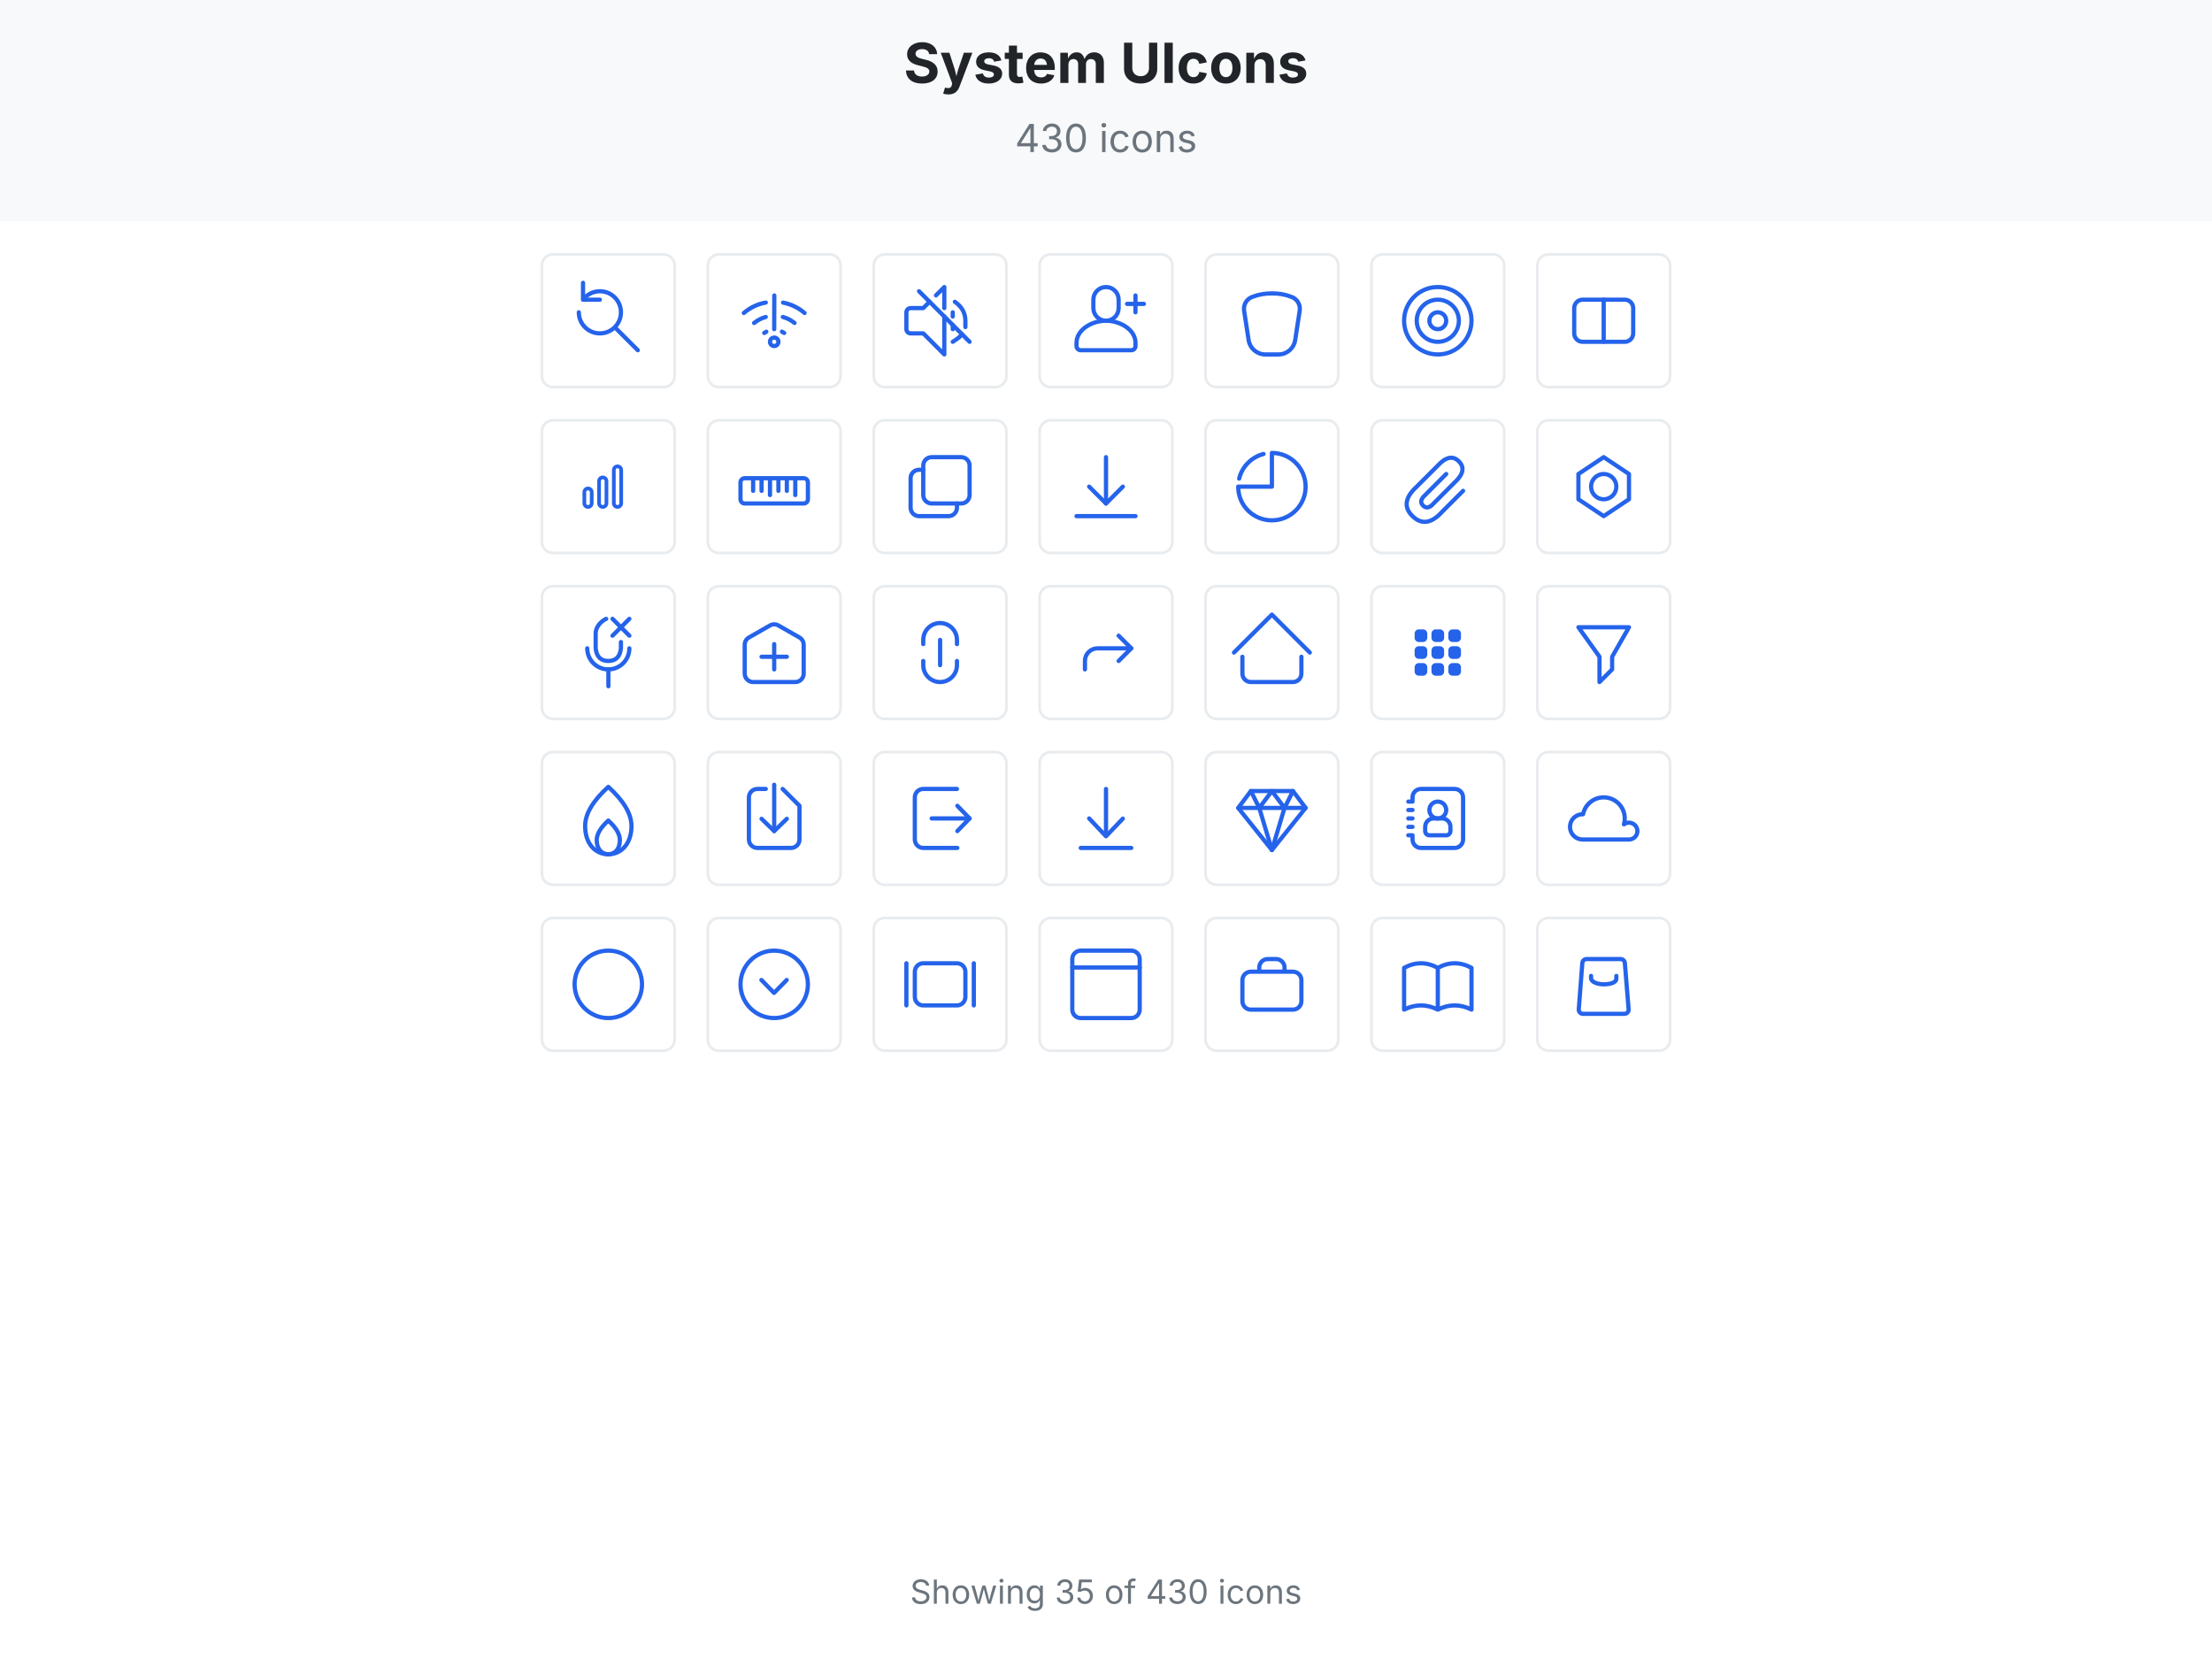
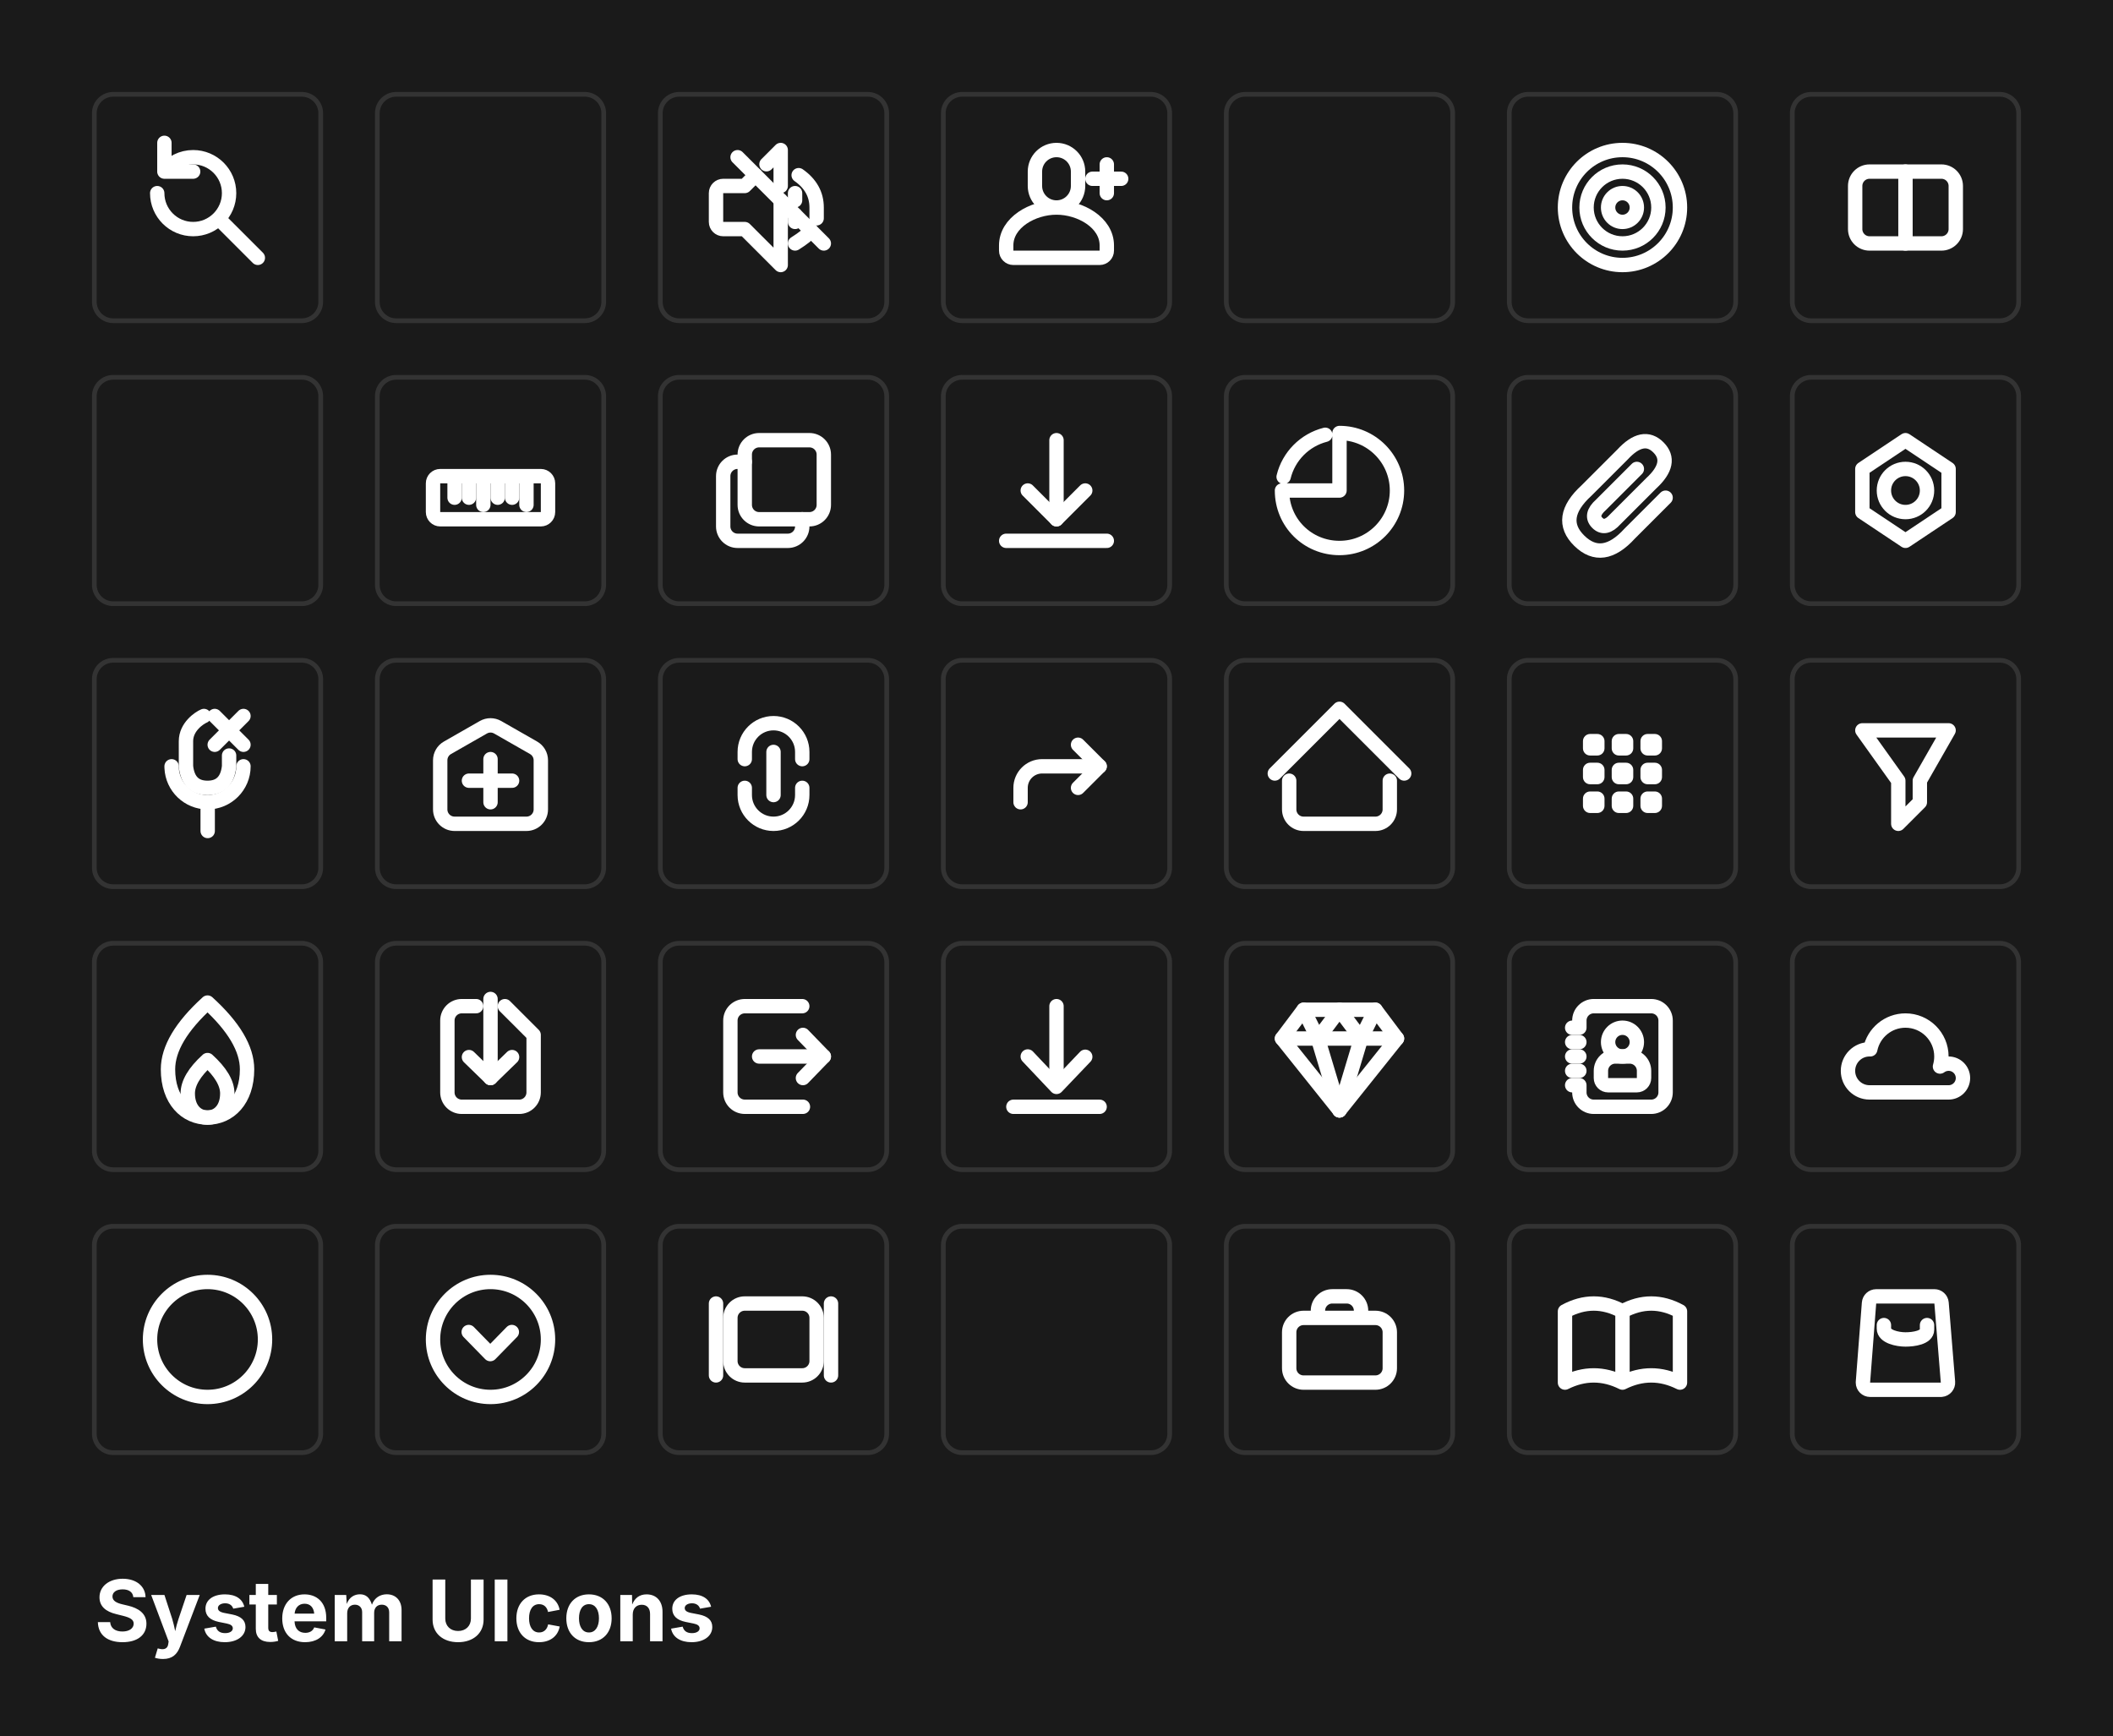
- <svg xmlns="http://www.w3.org/2000/svg" width="800" height="600">
-   <rect width="800" height="600" fill="#ffffff" />
-   <rect width="800" height="80" fill="#f8f9fa" />
-   <text x="400" y="30" text-anchor="middle" font-family="system-ui, -apple-system, sans-serif" font-size="20" font-weight="bold" fill="#212529">System UIcons</text>
-   <text x="400" y="55" text-anchor="middle" font-family="system-ui, -apple-system, sans-serif" font-size="14" fill="#6c757d">430 icons</text>
-   <g transform="translate(196, 92)">
-     <rect width="48" height="48" fill="#ffffff" stroke="#e9ecef" stroke-width="1" rx="4" />
-     <svg x="8" y="8" width="32" height="32" viewBox="0 0 21 21">
-       <g fill="none" fill-rule="evenodd" stroke="#2563eb" stroke-linecap="round" stroke-linejoin="round" transform="translate(3 1)">
+ <svg xmlns="http://www.w3.org/2000/svg" width="448" height="368">
+   <rect width="448" height="368" fill="#1a1a1a" />
+   <g transform="translate(20, 20)">
+     <rect width="48" height="48" fill="#1a1a1a" stroke="#333333" stroke-width="1" rx="4" />
+     <svg x="8" y="8" width="32" height="32" viewBox="0 0 21 21" style="stroke: #ffffff; fill: none; stroke-width: 2; stroke-linecap: round; stroke-linejoin: round;">
+       <g fill="none" fill-rule="evenodd" stroke-linecap="round" stroke-linejoin="round" transform="translate(3 1)">
        <path d="m.5 7.5c0 2.761 2.239 5 5 5 2.761 0 5-2.239 5-5 0-2.761-2.239-5-5-5-1.602 0-3.028.754-3.943 1.926" />
        <path d="m1.5.5v4h4" />
        <path d="m14.5 16.5-5.379-5.379" />
      </g>
    </svg>
  </g>
-   <g transform="translate(256, 92)">
-     <rect width="48" height="48" fill="#ffffff" stroke="#e9ecef" stroke-width="1" rx="4" />
-     <svg x="8" y="8" width="32" height="32" viewBox="0 0 21 21">
-       <g fill="none" fill-rule="evenodd" stroke="#2563eb" stroke-linecap="round" stroke-linejoin="round" transform="translate(3 4)">
+   <g transform="translate(80, 20)">
+     <rect width="48" height="48" fill="#1a1a1a" stroke="#333333" stroke-width="1" rx="4" />
+     <svg x="8" y="8" width="32" height="32" viewBox="0 0 21 21" style="color: #ffffff; fill: #ffffff;">
+       <g fill="none" fill-rule="evenodd" stroke-linecap="round" stroke-linejoin="round" transform="translate(3 4)">
        <path d="m2.727 7.033c.832-.677 1.775-1.152 2.765-1.424m4.05-.006c.997.271 1.948.748 2.785 1.43" />
        <path d="m7.5 8.5.027-8" />
        <path d="m.286 4.667c1.529-1.317 3.34-2.146 5.225-2.487m4.087.02c1.845.352 3.616 1.175 5.115 2.466m-9.58 4.74c.161-.112.328-.211.5-.297m3.705-.016c.184.09.362.195.533.314" />
-         <circle cx="7.5" cy="11.5" fill="none" r="1" />
-       </g>
-     </svg>
-   </g>
-   <g transform="translate(316, 92)">
-     <rect width="48" height="48" fill="#ffffff" stroke="#e9ecef" stroke-width="1" rx="4" />
-     <svg x="8" y="8" width="32" height="32" viewBox="0 0 21 21">
-       <g fill="none" fill-rule="evenodd" stroke="#2563eb" stroke-linecap="round" stroke-linejoin="round" transform="translate(2 2)">
+         <circle cx="7.5" cy="11.5" r="1" />
+       </g>
+     </svg>
+   </g>
+   <g transform="translate(140, 20)">
+     <rect width="48" height="48" fill="#1a1a1a" stroke="#333333" stroke-width="1" rx="4" />
+     <svg x="8" y="8" width="32" height="32" viewBox="0 0 21 21" style="stroke: #ffffff; fill: none; stroke-width: 2; stroke-linecap: round; stroke-linejoin: round;">
+       <g fill="none" fill-rule="evenodd" stroke-linecap="round" stroke-linejoin="round" transform="translate(2 2)">
        <path d="m9.5 7.5v9l-5-5h-3c-.552 0-1-.448-1-1v-4c0-.552.448-1 1-1h3l1.5-1.5" />
        <path d="m7.521 2.479 1.979-1.979v5" />
        <path d="m3.5 1.5 12 12" />
        <path d="m11.5 6.5v1" />
        <path d="m13.72 11.708c-.337.476-1.077 1.073-2.22 1.792" />
        <path d="m11.5 9.5v1" />
        <path d="m14.5 10c0-.697 0-1.197 0-1.5 0-1.828-.833-3.328-2.5-4.5" />
      </g>
    </svg>
  </g>
-   <g transform="translate(376, 92)">
-     <rect width="48" height="48" fill="#ffffff" stroke="#e9ecef" stroke-width="1" rx="4" />
-     <svg x="8" y="8" width="32" height="32" viewBox="0 0 21 21">
-       <g fill="none" fill-rule="evenodd" stroke="#2563eb" stroke-linecap="round" stroke-linejoin="round" transform="translate(3 2)">
+   <g transform="translate(200, 20)">
+     <rect width="48" height="48" fill="#1a1a1a" stroke="#333333" stroke-width="1" rx="4" />
+     <svg x="8" y="8" width="32" height="32" viewBox="0 0 21 21" style="stroke: #ffffff; fill: none; stroke-width: 2; stroke-linecap: round; stroke-linejoin: round;">
+       <g fill="none" fill-rule="evenodd" stroke-linecap="round" stroke-linejoin="round" transform="translate(3 2)">
        <path d="m7.5.5c1.657 0 3 1.343 3 3v2c0 1.657-1.343 3-3 3s-3-1.343-3-3v-2c0-1.657 1.343-3 3-3z" />
        <path d="m14.5 2.5v4" />
        <path d="m16.5 4.5h-4" />
        <path d="m14.5 14.5v-.728c0-3.186-3.686-5.272-7-5.272s-7 2.085-7 5.272v.728c0 .552.448 1 1 1h12c.552 0 1-.448 1-1z" />
      </g>
    </svg>
  </g>
-   <g transform="translate(436, 92)">
-     <rect width="48" height="48" fill="#ffffff" stroke="#e9ecef" stroke-width="1" rx="4" />
-     <svg x="8" y="8" width="32" height="32" viewBox="0 0 21 21">
+   <g transform="translate(260, 20)">
+     <rect width="48" height="48" fill="#1a1a1a" stroke="#333333" stroke-width="1" rx="4" />
+     <svg x="8" y="8" width="32" height="32" viewBox="0 0 21 21" style="color: #ffffff; fill: #ffffff;">
      <g fill="none" fill-rule="evenodd" transform="translate(3 4)">
-         <path d="m3.043.773c1.305-.503 2.79-.757 4.457-.764 1.667-.006 3.152.248 4.457.764 1.453.415 2.371 1.847 2.141 3.341l-1.076 6.994c-.3 1.951-1.979 3.392-3.953 3.392h-3.137c-1.974 0-3.653-1.44-3.953-3.392l-1.076-6.994c-.23-1.494.688-2.926 2.141-3.341z" stroke="#2563eb" stroke-linecap="round" stroke-linejoin="round" />
-         <path d="m7.5 6c3.556 0 5-1.5 5-2.5s-1.444-2.25-5-2.25c-3.556 0-5 1.25-5 2.25s1.444 2.5 5 2.5z" fill="none" />
-       </g>
-     </svg>
-   </g>
-   <g transform="translate(496, 92)">
-     <rect width="48" height="48" fill="#ffffff" stroke="#e9ecef" stroke-width="1" rx="4" />
-     <svg x="8" y="8" width="32" height="32" viewBox="0 0 21 21">
-       <g fill="none" fill-rule="evenodd" stroke="#2563eb" stroke-linecap="round" stroke-linejoin="round">
+         <path d="m3.043.773c1.305-.503 2.79-.757 4.457-.764 1.667-.006 3.152.248 4.457.764 1.453.415 2.371 1.847 2.141 3.341l-1.076 6.994c-.3 1.951-1.979 3.392-3.953 3.392h-3.137c-1.974 0-3.653-1.44-3.953-3.392l-1.076-6.994c-.23-1.494.688-2.926 2.141-3.341z" stroke-linecap="round" stroke-linejoin="round" />
+         <path d="m7.5 6c3.556 0 5-1.5 5-2.5s-1.444-2.25-5-2.25c-3.556 0-5 1.25-5 2.25s1.444 2.5 5 2.5z" />
+       </g>
+     </svg>
+   </g>
+   <g transform="translate(320, 20)">
+     <rect width="48" height="48" fill="#1a1a1a" stroke="#333333" stroke-width="1" rx="4" />
+     <svg x="8" y="8" width="32" height="32" viewBox="0 0 21 21" style="stroke: #ffffff; fill: none; stroke-width: 2; stroke-linecap: round; stroke-linejoin: round;">
+       <g fill="none" fill-rule="evenodd" stroke-linecap="round" stroke-linejoin="round">
        <circle cx="10.5" cy="10.5" r="8" />
        <circle cx="10.5" cy="10.5" r="2" />
        <circle cx="10.5" cy="10.5" r="5" />
      </g>
    </svg>
  </g>
-   <g transform="translate(556, 92)">
-     <rect width="48" height="48" fill="#ffffff" stroke="#e9ecef" stroke-width="1" rx="4" />
-     <svg x="8" y="8" width="32" height="32" viewBox="0 0 21 21">
-       <g fill="none" fill-rule="evenodd" stroke="#2563eb" stroke-linecap="round" stroke-linejoin="round" transform="translate(3 5)">
+   <g transform="translate(380, 20)">
+     <rect width="48" height="48" fill="#1a1a1a" stroke="#333333" stroke-width="1" rx="4" />
+     <svg x="8" y="8" width="32" height="32" viewBox="0 0 21 21" style="stroke: #ffffff; fill: none; stroke-width: 2; stroke-linecap: round; stroke-linejoin: round;">
+       <g fill="none" fill-rule="evenodd" stroke-linecap="round" stroke-linejoin="round" transform="translate(3 5)">
        <path d="m12.5.5h-10c-1.105 0-2 .895-2 2v6c0 1.105.895 2 2 2h10c1.105 0 2-.895 2-2v-6c0-1.105-.895-2-2-2z" />
        <path d="m7.5.5v10" />
      </g>
    </svg>
  </g>
-   <g transform="translate(196, 152)">
-     <rect width="48" height="48" fill="#ffffff" stroke="#e9ecef" stroke-width="1" rx="4" />
-     <svg x="8" y="8" width="32" height="32" viewBox="0 0 24 24">
+   <g transform="translate(20, 80)">
+     <rect width="48" height="48" fill="#1a1a1a" stroke="#333333" stroke-width="1" rx="4" />
+     <svg x="8" y="8" width="32" height="32" viewBox="0 0 24 24" style="color: #ffffff; fill: #ffffff;">
      <g fill="none" fill-rule="evenodd">
-         <g fill="none" stroke="#2563eb" stroke-linecap="round" stroke-linejoin="round">
+         <g stroke-linecap="round" stroke-linejoin="round">
          <path d="M5.5 16.5v-3a1 1 0 112 0v3a1 1 0 01-2 0zM9.5 16.5v-6a1 1 0 112 0v6a1 1 0 01-2 0zM13.5 16.5v-9a1 1 0 112 0v9a1 1 0 01-2 0z" />
        </g>
      </g>
    </svg>
  </g>
-   <g transform="translate(256, 152)">
-     <rect width="48" height="48" fill="#ffffff" stroke="#e9ecef" stroke-width="1" rx="4" />
-     <svg x="8" y="8" width="32" height="32" viewBox="0 0 21 21">
-       <g fill="none" fill-rule="evenodd" stroke="#2563eb" stroke-linecap="round" stroke-linejoin="round" transform="translate(2 8)">
+   <g transform="translate(80, 80)">
+     <rect width="48" height="48" fill="#1a1a1a" stroke="#333333" stroke-width="1" rx="4" />
+     <svg x="8" y="8" width="32" height="32" viewBox="0 0 21 21" style="stroke: #ffffff; fill: none; stroke-width: 2; stroke-linecap: round; stroke-linejoin: round;">
+       <g fill="none" fill-rule="evenodd" stroke-linecap="round" stroke-linejoin="round" transform="translate(2 8)">
        <path d="m1.5.5h14c.552 0 1 .448 1 1v4c0 .552-.448 1-1 1h-14c-.552 0-1-.448-1-1v-4c0-.552.448-1 1-1z" />
        <path d="m3.5 1v2.5" />
        <path d="m5.5 1v2.5" />
        <path d="m7.5 1v3.5" />
        <path d="m9.5 1v2.5" />
        <path d="m11.5 1v2.5" />
        <path d="m13.5 1v3.5" />
      </g>
    </svg>
  </g>
-   <g transform="translate(316, 152)">
-     <rect width="48" height="48" fill="#ffffff" stroke="#e9ecef" stroke-width="1" rx="4" />
-     <svg x="8" y="8" width="32" height="32" viewBox="0 0 21 21">
-       <g fill="none" fill-rule="evenodd" stroke="#2563eb" stroke-linecap="round" stroke-linejoin="round" transform="translate(3 3)">
+   <g transform="translate(140, 80)">
+     <rect width="48" height="48" fill="#1a1a1a" stroke="#333333" stroke-width="1" rx="4" />
+     <svg x="8" y="8" width="32" height="32" viewBox="0 0 21 21" style="stroke: #ffffff; fill: none; stroke-width: 2; stroke-linecap: round; stroke-linejoin: round;">
+       <g fill="none" fill-rule="evenodd" stroke-linecap="round" stroke-linejoin="round" transform="translate(3 3)">
        <path d="m14.5 9.5v-7c0-1.105-.895-2-2-2h-7c-1.105 0-2 .895-2 2v7c0 1.105.895 2 2 2h7c1.105 0 2-.895 2-2z" />
        <path d="m11.5 11.5v1c0 1.105-.895 2-2 2h-7c-1.105 0-2-.895-2-2v-7c0-1.105.895-2 2-2h1" />
      </g>
    </svg>
  </g>
-   <g transform="translate(376, 152)">
-     <rect width="48" height="48" fill="#ffffff" stroke="#e9ecef" stroke-width="1" rx="4" />
-     <svg x="8" y="8" width="32" height="32" viewBox="0 0 21 21">
-       <g fill="none" fill-rule="evenodd" stroke="#2563eb" stroke-linecap="round" stroke-linejoin="round" transform="translate(3 3)">
+   <g transform="translate(200, 80)">
+     <rect width="48" height="48" fill="#1a1a1a" stroke="#333333" stroke-width="1" rx="4" />
+     <svg x="8" y="8" width="32" height="32" viewBox="0 0 21 21" style="stroke: #ffffff; fill: none; stroke-width: 2; stroke-linecap: round; stroke-linejoin: round;">
+       <g fill="none" fill-rule="evenodd" stroke-linecap="round" stroke-linejoin="round" transform="translate(3 3)">
        <path d="m3.5 7.5 4 4 4-4" />
        <path d="m7.5.5v11" />
        <path d="m.5 14.5h14" />
      </g>
    </svg>
  </g>
-   <g transform="translate(436, 152)">
-     <rect width="48" height="48" fill="#ffffff" stroke="#e9ecef" stroke-width="1" rx="4" />
-     <svg x="8" y="8" width="32" height="32" viewBox="0 0 21 21">
-       <path d="m6.519.747c-2.852.727-5.092 2.986-5.791 5.849m7.772-6.096c4.418 0 8 3.582 8 8s-3.582 8-8 8-8-3.5-8-8h8c0-1.778 0-4.444 0-8z" fill="none" stroke="#2563eb" stroke-linecap="round" stroke-linejoin="round" transform="translate(2 2)" />
-     </svg>
-   </g>
-   <g transform="translate(496, 152)">
-     <rect width="48" height="48" fill="#ffffff" stroke="#e9ecef" stroke-width="1" rx="4" />
-     <svg x="8" y="8" width="32" height="32" viewBox="0 0 21 21">
-       <path d="m9.243 5.05v7.071c.172 3.736-1.243 5.622-4.243 5.657-3 .035-4.414-1.851-4.243-5.657v-7.071c-.114-2.828.828-4.243 2.828-4.243s2.943 1.414 2.828 4.243v7.071c.078 1.414-.394 2.121-1.414 2.121s-1.492-.707-1.414-2.121v-7.071" fill="none" stroke="#2563eb" stroke-linecap="round" stroke-linejoin="round" transform="matrix(.7071068 .7071068 -.7071068 .7071068 13.53522 1.393091)" />
-     </svg>
-   </g>
-   <g transform="translate(556, 152)">
-     <rect width="48" height="48" fill="#ffffff" stroke="#e9ecef" stroke-width="1" rx="4" />
-     <svg x="8" y="8" width="32" height="32" viewBox="0 0 21 21">
-       <g fill="none" fill-rule="evenodd" stroke="#2563eb" stroke-linecap="round" stroke-linejoin="round" transform="translate(4 3)">
+   <g transform="translate(260, 80)">
+     <rect width="48" height="48" fill="#1a1a1a" stroke="#333333" stroke-width="1" rx="4" />
+     <svg x="8" y="8" width="32" height="32" viewBox="0 0 21 21" style="stroke: #ffffff; fill: none; stroke-width: 2; stroke-linecap: round; stroke-linejoin: round;">
+       <path d="m6.519.747c-2.852.727-5.092 2.986-5.791 5.849m7.772-6.096c4.418 0 8 3.582 8 8s-3.582 8-8 8-8-3.5-8-8h8c0-1.778 0-4.444 0-8z" fill="none" stroke-linecap="round" stroke-linejoin="round" transform="translate(2 2)" />
+     </svg>
+   </g>
+   <g transform="translate(320, 80)">
+     <rect width="48" height="48" fill="#1a1a1a" stroke="#333333" stroke-width="1" rx="4" />
+     <svg x="8" y="8" width="32" height="32" viewBox="0 0 21 21" style="stroke: #ffffff; fill: none; stroke-width: 2; stroke-linecap: round; stroke-linejoin: round;">
+       <path d="m9.243 5.05v7.071c.172 3.736-1.243 5.622-4.243 5.657-3 .035-4.414-1.851-4.243-5.657v-7.071c-.114-2.828.828-4.243 2.828-4.243s2.943 1.414 2.828 4.243v7.071c.078 1.414-.394 2.121-1.414 2.121s-1.492-.707-1.414-2.121v-7.071" fill="none" stroke-linecap="round" stroke-linejoin="round" transform="matrix(.7071068 .7071068 -.7071068 .7071068 13.53522 1.393091)" />
+     </svg>
+   </g>
+   <g transform="translate(380, 80)">
+     <rect width="48" height="48" fill="#1a1a1a" stroke="#333333" stroke-width="1" rx="4" />
+     <svg x="8" y="8" width="32" height="32" viewBox="0 0 21 21" style="stroke: #ffffff; fill: none; stroke-width: 2; stroke-linecap: round; stroke-linejoin: round;">
+       <g fill="none" fill-rule="evenodd" stroke-linecap="round" stroke-linejoin="round" transform="translate(4 3)">
        <path d="m6.5.5 6 4v6l-6 4-6-4v-6z" />
        <circle cx="6.5" cy="7.5" r="3" />
      </g>
    </svg>
  </g>
-   <g transform="translate(196, 212)">
-     <rect width="48" height="48" fill="#ffffff" stroke="#e9ecef" stroke-width="1" rx="4" />
-     <svg x="8" y="8" width="32" height="32" viewBox="0 0 21 21">
-       <g fill="none" fill-rule="evenodd" stroke="#2563eb" stroke-linecap="round" stroke-linejoin="round" transform="translate(5 2)">
+   <g transform="translate(20, 140)">
+     <rect width="48" height="48" fill="#1a1a1a" stroke="#333333" stroke-width="1" rx="4" />
+     <svg x="8" y="8" width="32" height="32" viewBox="0 0 21 21" style="stroke: #ffffff; fill: none; stroke-width: 2; stroke-linecap: round; stroke-linejoin: round;">
+       <g fill="none" fill-rule="evenodd" stroke-linecap="round" stroke-linejoin="round" transform="translate(5 2)">
        <path d="m8.5 6 .001 1.5c-.214 2-1.215 3-3.001 3s-2.785-1-2.999-3l-.001-3.5c0-2 1.857-3.231 2.5-3.5" />
        <g transform="translate(6)">
          <path d="m.5 4.5 4-4" />
          <path d="m4.5 4.5-4-4z" />
        </g>
        <path d="m10.5 7.5c0 2.761-2.239 5-5 5-2.689 0-4.882-2.122-4.995-4.783l-.005-.217" />
        <path d="m5.522 12.5v4" />
      </g>
    </svg>
  </g>
-   <g transform="translate(256, 212)">
-     <rect width="48" height="48" fill="#ffffff" stroke="#e9ecef" stroke-width="1" rx="4" />
-     <svg x="8" y="8" width="32" height="32" viewBox="0 0 21 21">
-       <g fill="none" fill-rule="evenodd" stroke="#2563eb" stroke-linecap="round" stroke-linejoin="round" transform="translate(3.5 3.5)">
+   <g transform="translate(80, 140)">
+     <rect width="48" height="48" fill="#1a1a1a" stroke="#333333" stroke-width="1" rx="4" />
+     <svg x="8" y="8" width="32" height="32" viewBox="0 0 21 21" style="stroke: #ffffff; fill: none; stroke-width: 2; stroke-linecap: round; stroke-linejoin: round;">
+       <g fill="none" fill-rule="evenodd" stroke-linecap="round" stroke-linejoin="round" transform="translate(3.5 3.5)">
        <path d="m6.008.567-5 2.857c-.623.356-1.008 1.019-1.008 1.736v6.839c0 1.105.895 2 2 2h10c1.105 0 2-.895 2-2v-6.839c0-.718-.385-1.38-1.008-1.736l-5-2.857c-.615-.351-1.37-.351-1.985 0z" />
        <path d="m7 5v6" />
        <path d="m4 8h6" />
      </g>
    </svg>
  </g>
-   <g transform="translate(316, 212)">
-     <rect width="48" height="48" fill="#ffffff" stroke="#e9ecef" stroke-width="1" rx="4" />
-     <svg x="8" y="8" width="32" height="32" viewBox="0 0 21 21">
-       <g fill="none" fill-rule="evenodd" stroke="#2563eb" stroke-linecap="round" stroke-linejoin="round" transform="translate(6 3)">
+   <g transform="translate(140, 140)">
+     <rect width="48" height="48" fill="#1a1a1a" stroke="#333333" stroke-width="1" rx="4" />
+     <svg x="8" y="8" width="32" height="32" viewBox="0 0 21 21" style="stroke: #ffffff; fill: none; stroke-width: 2; stroke-linecap: round; stroke-linejoin: round;">
+       <g fill="none" fill-rule="evenodd" stroke-linecap="round" stroke-linejoin="round" transform="translate(6 3)">
        <path d="m8.5 9.5v1c0 2.209-1.791 4-4 4s-4-1.791-4-4c0-.922 0-.614 0-1m0-4c0-.444 0-.111 0-1 0-2.209 1.791-4 4-4s4 1.791 4 4v1" />
        <path d="m4.5 4.5v6" />
      </g>
    </svg>
  </g>
-   <g transform="translate(376, 212)">
-     <rect width="48" height="48" fill="#ffffff" stroke="#e9ecef" stroke-width="1" rx="4" />
-     <svg x="8" y="8" width="32" height="32" viewBox="0 0 21 21">
-       <g fill="none" fill-rule="evenodd" stroke="#2563eb" stroke-linecap="round" stroke-linejoin="round" transform="translate(5.5 6.5)">
+   <g transform="translate(200, 140)">
+     <rect width="48" height="48" fill="#1a1a1a" stroke="#333333" stroke-width="1" rx="4" />
+     <svg x="8" y="8" width="32" height="32" viewBox="0 0 21 21" style="stroke: #ffffff; fill: none; stroke-width: 2; stroke-linecap: round; stroke-linejoin: round;">
+       <g fill="none" fill-rule="evenodd" stroke-linecap="round" stroke-linejoin="round" transform="translate(5.5 6.5)">
        <path d="m0 8v-2c0-1.657 1.343-3 3-3h8" />
        <path d="m7.999 6 3.001-3-3.001-3" />
      </g>
    </svg>
  </g>
-   <g transform="translate(436, 212)">
-     <rect width="48" height="48" fill="#ffffff" stroke="#e9ecef" stroke-width="1" rx="4" />
-     <svg x="8" y="8" width="32" height="32" viewBox="0 0 21 21">
-       <g fill="none" fill-rule="evenodd" stroke="#2563eb" stroke-linecap="round" stroke-linejoin="round" transform="translate(1 1)">
+   <g transform="translate(260, 140)">
+     <rect width="48" height="48" fill="#1a1a1a" stroke="#333333" stroke-width="1" rx="4" />
+     <svg x="8" y="8" width="32" height="32" viewBox="0 0 21 21" style="stroke: #ffffff; fill: none; stroke-width: 2; stroke-linecap: round; stroke-linejoin: round;">
+       <g fill="none" fill-rule="evenodd" stroke-linecap="round" stroke-linejoin="round" transform="translate(1 1)">
        <path d="m.5 9.5 9-9 9 9" />
        <path d="m2.5 10.5v4c0 1.105.895 2 2 2h10c1.105 0 2-.895 2-2v-4" />
      </g>
    </svg>
  </g>
-   <g transform="translate(496, 212)">
-     <rect width="48" height="48" fill="#ffffff" stroke="#e9ecef" stroke-width="1" rx="4" />
-     <svg x="8" y="8" width="32" height="32" viewBox="0 0 21 21">
-       <path d="m5 4h1c.552 0 1 .448 1 1v1c0 .552-.448 1-1 1h-1c-.552 0-1-.448-1-1v-1c0-.552.448-1 1-1zm0-4h1c.552 0 1 .448 1 1v1c0 .552-.448 1-1 1h-1c-.552 0-1-.448-1-1v-1c0-.552.448-1 1-1zm4 4h1c.552 0 1 .448 1 1v1c0 .552-.448 1-1 1h-1c-.552 0-1-.448-1-1v-1c0-.552.448-1 1-1zm0-4h1c.552 0 1 .448 1 1v1c0 .552-.448 1-1 1h-1c-.552 0-1-.448-1-1v-1c0-.552.448-1 1-1zm0 8h1c.552 0 1 .448 1 1v1c0 .552-.448 1-1 1h-1c-.552 0-1-.448-1-1v-1c0-.552.448-1 1-1zm-4 0h1c.552 0 1 .448 1 1v1c0 .552-.448 1-1 1h-1c-.552 0-1-.448-1-1v-1c0-.552.448-1 1-1zm-4-4h1c.552 0 1 .448 1 1v1c0 .552-.448 1-1 1h-1c-.552 0-1-.448-1-1v-1c0-.552.448-1 1-1zm0-4h1c.552 0 1 .448 1 1v1c0 .552-.448 1-1 1h-1c-.552 0-1-.448-1-1v-1c0-.552.448-1 1-1zm0 8h1c.552 0 1 .448 1 1v1c0 .552-.448 1-1 1h-1c-.552 0-1-.448-1-1v-1c0-.552.448-1 1-1z" fill="#2563eb" fill-rule="evenodd" transform="translate(5 5)" />
-     </svg>
-   </g>
-   <g transform="translate(556, 212)">
-     <rect width="48" height="48" fill="#ffffff" stroke="#e9ecef" stroke-width="1" rx="4" />
-     <svg x="8" y="8" width="32" height="32" viewBox="0 0 21 21">
-       <path d="m.5.5h12l-4 7v3l-3 3v-6z" fill="none" stroke="#2563eb" stroke-linecap="round" stroke-linejoin="round" transform="translate(4 4)" />
-     </svg>
-   </g>
-   <g transform="translate(196, 272)">
-     <rect width="48" height="48" fill="#ffffff" stroke="#e9ecef" stroke-width="1" rx="4" />
-     <svg x="8" y="8" width="32" height="32" viewBox="0 0 21 21">
-       <g fill="none" fill-rule="evenodd" stroke="#2563eb" stroke-linecap="round" stroke-linejoin="round" transform="translate(5 3)">
+   <g transform="translate(320, 140)">
+     <rect width="48" height="48" fill="#1a1a1a" stroke="#333333" stroke-width="1" rx="4" />
+     <svg x="8" y="8" width="32" height="32" viewBox="0 0 21 21" style="color: #ffffff; fill: #ffffff;">
+       <path d="m5 4h1c.552 0 1 .448 1 1v1c0 .552-.448 1-1 1h-1c-.552 0-1-.448-1-1v-1c0-.552.448-1 1-1zm0-4h1c.552 0 1 .448 1 1v1c0 .552-.448 1-1 1h-1c-.552 0-1-.448-1-1v-1c0-.552.448-1 1-1zm4 4h1c.552 0 1 .448 1 1v1c0 .552-.448 1-1 1h-1c-.552 0-1-.448-1-1v-1c0-.552.448-1 1-1zm0-4h1c.552 0 1 .448 1 1v1c0 .552-.448 1-1 1h-1c-.552 0-1-.448-1-1v-1c0-.552.448-1 1-1zm0 8h1c.552 0 1 .448 1 1v1c0 .552-.448 1-1 1h-1c-.552 0-1-.448-1-1v-1c0-.552.448-1 1-1zm-4 0h1c.552 0 1 .448 1 1v1c0 .552-.448 1-1 1h-1c-.552 0-1-.448-1-1v-1c0-.552.448-1 1-1zm-4-4h1c.552 0 1 .448 1 1v1c0 .552-.448 1-1 1h-1c-.552 0-1-.448-1-1v-1c0-.552.448-1 1-1zm0-4h1c.552 0 1 .448 1 1v1c0 .552-.448 1-1 1h-1c-.552 0-1-.448-1-1v-1c0-.552.448-1 1-1zm0 8h1c.552 0 1 .448 1 1v1c0 .552-.448 1-1 1h-1c-.552 0-1-.448-1-1v-1c0-.552.448-1 1-1z" fill-rule="evenodd" transform="translate(5 5)" />
+     </svg>
+   </g>
+   <g transform="translate(380, 140)">
+     <rect width="48" height="48" fill="#1a1a1a" stroke="#333333" stroke-width="1" rx="4" />
+     <svg x="8" y="8" width="32" height="32" viewBox="0 0 21 21" style="stroke: #ffffff; fill: none; stroke-width: 2; stroke-linecap: round; stroke-linejoin: round;">
+       <path d="m.5.5h12l-4 7v3l-3 3v-6z" fill="none" stroke-linecap="round" stroke-linejoin="round" transform="translate(4 4)" />
+     </svg>
+   </g>
+   <g transform="translate(20, 200)">
+     <rect width="48" height="48" fill="#1a1a1a" stroke="#333333" stroke-width="1" rx="4" />
+     <svg x="8" y="8" width="32" height="32" viewBox="0 0 21 21" style="stroke: #ffffff; fill: none; stroke-width: 2; stroke-linecap: round; stroke-linejoin: round;">
+       <g fill="none" fill-rule="evenodd" stroke-linecap="round" stroke-linejoin="round" transform="translate(5 3)">
        <path d="M5.5,16 C8.538,16 11,13.571 11,9.286 C11,6.429 9.167,3.333 5.5,0 C1.833,3.333 0,6.429 0,9.286 C0,13.571 2.462,16 5.5,16 Z" />
        <path d="M5.5,16 C7.019,16 8.25,14.786 8.25,12.643 C8.25,11.214 7.333,9.667 5.5,8 C3.667,9.667 2.75,11.214 2.75,12.643 C2.75,14.786 3.981,16 5.5,16 Z" />
      </g>
    </svg>
  </g>
-   <g transform="translate(256, 272)">
-     <rect width="48" height="48" fill="#ffffff" stroke="#e9ecef" stroke-width="1" rx="4" />
-     <svg x="8" y="8" width="32" height="32" viewBox="0 0 21 21">
-       <g fill="none" fill-rule="evenodd" stroke="#2563eb" stroke-linecap="round" stroke-linejoin="round" transform="translate(4 2)">
+   <g transform="translate(80, 200)">
+     <rect width="48" height="48" fill="#1a1a1a" stroke="#333333" stroke-width="1" rx="4" />
+     <svg x="8" y="8" width="32" height="32" viewBox="0 0 21 21" style="stroke: #ffffff; fill: none; stroke-width: 2; stroke-linecap: round; stroke-linejoin: round;">
+       <g fill="none" fill-rule="evenodd" stroke-linecap="round" stroke-linejoin="round" transform="translate(4 2)">
        <path d="m4.5 1.5h-2.002c-1.105 0-2 .895-2 2v10c0 1.105.895 2 2 2h8c1.104-0 2-.896 2-2l.002-8-4-4" />
        <path d="m9.5 8.586-3 2.914-3-2.914" />
        <path d="m6.5.5v11" />
      </g>
    </svg>
  </g>
-   <g transform="translate(316, 272)">
-     <rect width="48" height="48" fill="#ffffff" stroke="#e9ecef" stroke-width="1" rx="4" />
-     <svg x="8" y="8" width="32" height="32" viewBox="0 0 21 21">
-       <g fill="none" fill-rule="evenodd" stroke="#2563eb" stroke-linecap="round" stroke-linejoin="round" transform="translate(4 3)">
+   <g transform="translate(140, 200)">
+     <rect width="48" height="48" fill="#1a1a1a" stroke="#333333" stroke-width="1" rx="4" />
+     <svg x="8" y="8" width="32" height="32" viewBox="0 0 21 21" style="stroke: #ffffff; fill: none; stroke-width: 2; stroke-linecap: round; stroke-linejoin: round;">
+       <g fill="none" fill-rule="evenodd" stroke-linecap="round" stroke-linejoin="round" transform="translate(4 3)">
        <path d="m10.595 10.5 2.905-3-2.905-3" />
        <path d="m13.5 7.5h-9" />
        <path d="m10.5.5-8 .002c-1.104.001-1.999.896-2 2.001v9.994c0 1.105.895 2 2 2h8.095" />
      </g>
    </svg>
  </g>
-   <g transform="translate(376, 272)">
-     <rect width="48" height="48" fill="#ffffff" stroke="#e9ecef" stroke-width="1" rx="4" />
-     <svg x="8" y="8" width="32" height="32" viewBox="0 0 21 21">
-       <g fill="none" fill-rule="evenodd" stroke="#2563eb" stroke-linecap="round" stroke-linejoin="round" transform="translate(4 3)">
+   <g transform="translate(200, 200)">
+     <rect width="48" height="48" fill="#1a1a1a" stroke="#333333" stroke-width="1" rx="4" />
+     <svg x="8" y="8" width="32" height="32" viewBox="0 0 21 21" style="stroke: #ffffff; fill: none; stroke-width: 2; stroke-linecap: round; stroke-linejoin: round;">
+       <g fill="none" fill-rule="evenodd" stroke-linecap="round" stroke-linejoin="round" transform="translate(4 3)">
        <path d="m2.5 7.5 4 4.232 4-4.191" />
        <path d="m6.5.5v11" />
        <path d="m.5 14.5h12" />
      </g>
    </svg>
  </g>
-   <g transform="translate(436, 272)">
-     <rect width="48" height="48" fill="#ffffff" stroke="#e9ecef" stroke-width="1" rx="4" />
-     <svg x="8" y="8" width="32" height="32" viewBox="0 0 21 21">
-       <g fill="none" fill-rule="evenodd" stroke="#2563eb" stroke-linecap="round" stroke-linejoin="round" transform="translate(2 4)">
+   <g transform="translate(260, 200)">
+     <rect width="48" height="48" fill="#1a1a1a" stroke="#333333" stroke-width="1" rx="4" />
+     <svg x="8" y="8" width="32" height="32" viewBox="0 0 21 21" style="stroke: #ffffff; fill: none; stroke-width: 2; stroke-linecap: round; stroke-linejoin: round;">
+       <g fill="none" fill-rule="evenodd" stroke-linecap="round" stroke-linejoin="round" transform="translate(2 4)">
        <path d="m13.5 0 3 4-8 10-8-10 3.009-4z" />
        <path d="m.5 4h16" />
        <path d="m5.5 4 3 10" />
        <path d="m11.5 4-3 10" />
        <path d="m3.509 0 1.991 4 3-4 3 4 2-4" />
      </g>
    </svg>
  </g>
-   <g transform="translate(496, 272)">
-     <rect width="48" height="48" fill="#ffffff" stroke="#e9ecef" stroke-width="1" rx="4" />
-     <svg x="8" y="8" width="32" height="32" viewBox="0 0 21 21">
-       <g fill="none" fill-rule="evenodd" stroke="#2563eb" stroke-linecap="round" stroke-linejoin="round" transform="translate(3 3)">
+   <g transform="translate(320, 200)">
+     <rect width="48" height="48" fill="#1a1a1a" stroke="#333333" stroke-width="1" rx="4" />
+     <svg x="8" y="8" width="32" height="32" viewBox="0 0 21 21" style="stroke: #ffffff; fill: none; stroke-width: 2; stroke-linecap: round; stroke-linejoin: round;">
+       <g fill="none" fill-rule="evenodd" stroke-linecap="round" stroke-linejoin="round" transform="translate(3 3)">
        <circle cx="7.5" cy="5.5" r="2" />
        <path d="m.5 3.5h1v-1c0-1.105.895-2 2-2h8c1.105 0 2 .895 2 2v10c0 1.105-.895 2-2 2h-8c-1.105 0-2-.895-2-2v-1h-1" />
        <path d="m.5 7.5h1" />
        <path d="m.5 5.5h1" />
        <path d="m.5 9.5h1" />
        <path d="m10.5 10.5v-1c0-1.105-.895-2-2-2h-2c-1.105 0-2 .895-2 2v1c0 .552.448 1 1 1h4c.552 0 1-.448 1-1z" />
      </g>
    </svg>
  </g>
-   <g transform="translate(556, 272)">
-     <rect width="48" height="48" fill="#ffffff" stroke="#e9ecef" stroke-width="1" rx="4" />
-     <svg x="8" y="8" width="32" height="32" viewBox="0 0 21 21">
-       <path d="m8.5.5c2.761 0 5 2.239 5 5 0 .485-.069.955-.198 1.399.334-.25.749-.399 1.198-.399 1.105 0 2 .895 2 2s-.895 2-2 2c-1.104 0-10.162 0-11 0-1.657 0-3-1.343-3-3s1.343-3 3-3c.033 0 .067.001.1.002.463-2.283 2.481-4.002 4.9-4.002z" fill="none" stroke="#2563eb" stroke-linecap="round" stroke-linejoin="round" transform="translate(2 5)" />
-     </svg>
-   </g>
-   <g transform="translate(196, 332)">
-     <rect width="48" height="48" fill="#ffffff" stroke="#e9ecef" stroke-width="1" rx="4" />
-     <svg x="8" y="8" width="32" height="32" viewBox="0 0 21 21">
-       <circle cx="10.5" cy="10.5" fill="none" r="8" stroke="#2563eb" stroke-linecap="round" stroke-linejoin="round" />
-     </svg>
-   </g>
-   <g transform="translate(256, 332)">
-     <rect width="48" height="48" fill="#ffffff" stroke="#e9ecef" stroke-width="1" rx="4" />
-     <svg x="8" y="8" width="32" height="32" viewBox="0 0 21 21">
-       <g fill="none" fill-rule="evenodd" stroke="#2563eb" stroke-linecap="round" stroke-linejoin="round" transform="translate(2 2)">
+   <g transform="translate(380, 200)">
+     <rect width="48" height="48" fill="#1a1a1a" stroke="#333333" stroke-width="1" rx="4" />
+     <svg x="8" y="8" width="32" height="32" viewBox="0 0 21 21" style="stroke: #ffffff; fill: none; stroke-width: 2; stroke-linecap: round; stroke-linejoin: round;">
+       <path d="m8.5.5c2.761 0 5 2.239 5 5 0 .485-.069.955-.198 1.399.334-.25.749-.399 1.198-.399 1.105 0 2 .895 2 2s-.895 2-2 2c-1.104 0-10.162 0-11 0-1.657 0-3-1.343-3-3s1.343-3 3-3c.033 0 .067.001.1.002.463-2.283 2.481-4.002 4.9-4.002z" fill="none" stroke-linecap="round" stroke-linejoin="round" transform="translate(2 5)" />
+     </svg>
+   </g>
+   <g transform="translate(20, 260)">
+     <rect width="48" height="48" fill="#1a1a1a" stroke="#333333" stroke-width="1" rx="4" />
+     <svg x="8" y="8" width="32" height="32" viewBox="0 0 21 21" style="stroke: #ffffff; fill: none; stroke-width: 2; stroke-linecap: round; stroke-linejoin: round;">
+       <circle cx="10.5" cy="10.5" fill="none" r="8" stroke-linecap="round" stroke-linejoin="round" />
+     </svg>
+   </g>
+   <g transform="translate(80, 260)">
+     <rect width="48" height="48" fill="#1a1a1a" stroke="#333333" stroke-width="1" rx="4" />
+     <svg x="8" y="8" width="32" height="32" viewBox="0 0 21 21" style="stroke: #ffffff; fill: none; stroke-width: 2; stroke-linecap: round; stroke-linejoin: round;">
+       <g fill="none" fill-rule="evenodd" stroke-linecap="round" stroke-linejoin="round" transform="translate(2 2)">
        <circle cx="8.5" cy="8.5" r="8" />
        <path d="m5.466 7.466 3 3.068 3-3.068" />
      </g>
    </svg>
  </g>
-   <g transform="translate(316, 332)">
-     <rect width="48" height="48" fill="#ffffff" stroke="#e9ecef" stroke-width="1" rx="4" />
-     <svg x="8" y="8" width="32" height="32" viewBox="0 0 21 21">
-       <g fill="none" fill-rule="evenodd" stroke="#2563eb" stroke-linecap="round" stroke-linejoin="round" transform="translate(2 5)">
+   <g transform="translate(140, 260)">
+     <rect width="48" height="48" fill="#1a1a1a" stroke="#333333" stroke-width="1" rx="4" />
+     <svg x="8" y="8" width="32" height="32" viewBox="0 0 21 21" style="stroke: #ffffff; fill: none; stroke-width: 2; stroke-linecap: round; stroke-linejoin: round;">
+       <g fill="none" fill-rule="evenodd" stroke-linecap="round" stroke-linejoin="round" transform="translate(2 5)">
        <path d="m12.5.5h-8c-1.105 0-2 .895-2 2v6c0 1.105.895 2 2 2h8c1.105 0 2-.895 2-2v-6c0-1.105-.895-2-2-2z" />
        <path d="m16.5.5v10" />
        <path d="m.5.5v10" />
      </g>
    </svg>
  </g>
-   <g transform="translate(376, 332)">
-     <rect width="48" height="48" fill="#ffffff" stroke="#e9ecef" stroke-width="1" rx="4" />
-     <svg x="8" y="8" width="32" height="32" viewBox="0 0 21 21">
+   <g transform="translate(200, 260)">
+     <rect width="48" height="48" fill="#1a1a1a" stroke="#333333" stroke-width="1" rx="4" />
+     <svg x="8" y="8" width="32" height="32" viewBox="0 0 21 21" style="color: #ffffff; fill: #ffffff;">
      <g fill="none" fill-rule="evenodd" transform="translate(2 2)">
-         <path d="m2.5.5h12c1.105 0 2 .895 2 2v12c0 1.105-.895 2-2 2h-12c-1.105 0-2-.895-2-2v-12c0-1.105.895-2 2-2z" stroke="#2563eb" stroke-linecap="round" stroke-linejoin="round" />
-         <path d="m.5 4.5h16" stroke="#2563eb" stroke-linecap="round" stroke-linejoin="round" />
-         <g fill="none">
+         <path d="m2.5.5h12c1.105 0 2 .895 2 2v12c0 1.105-.895 2-2 2h-12c-1.105 0-2-.895-2-2v-12c0-1.105.895-2 2-2z" stroke-linecap="round" stroke-linejoin="round" />
+         <path d="m.5 4.5h16" stroke-linecap="round" stroke-linejoin="round" />
+         <g>
          <circle cx="8.5" cy="8.5" r="1" />
          <circle cx="4.5" cy="8.5" r="1" />
          <circle cx="12.5" cy="8.5" r="1" />
          <circle cx="8.5" cy="12.5" r="1" />
          <circle cx="4.5" cy="12.5" r="1" />
          <circle cx="12.5" cy="12.5" r="1" />
        </g>
      </g>
    </svg>
  </g>
-   <g transform="translate(436, 332)">
-     <rect width="48" height="48" fill="#ffffff" stroke="#e9ecef" stroke-width="1" rx="4" />
-     <svg x="8" y="8" width="32" height="32" viewBox="0 0 21 21">
-       <path d="m2.5 3.5h10c1.105 0 2 .895 2 2v5c0 1.105-.895 2-2 2h-10c-1.105 0-2-.895-2-2v-5c0-1.105.895-2 2-2zm4-3h2c1.105 0 2 .895 2 2v1h-6v-1c0-1.105.895-2 2-2z" fill="none" stroke="#2563eb" stroke-linecap="round" stroke-linejoin="round" transform="translate(3 4)" />
-     </svg>
-   </g>
-   <g transform="translate(496, 332)">
-     <rect width="48" height="48" fill="#ffffff" stroke="#e9ecef" stroke-width="1" rx="4" />
-     <svg x="8" y="8" width="32" height="32" viewBox="0 0 21 21">
-       <path d="m16.5 1.591c-1.333-.727-2.667-1.091-4-1.091s-2.667.364-4 1.091v9.909c1.333-.667 2.667-1 4-1s2.667.333 4 1zm-8 0c-1.333-.727-2.667-1.091-4-1.091s-2.667.364-4 1.091v9.909c1.333-.667 2.667-1 4-1s2.667.333 4 1z" fill="none" stroke="#2563eb" stroke-linecap="round" stroke-linejoin="round" transform="translate(2 5)" />
-     </svg>
-   </g>
-   <g transform="translate(556, 332)">
-     <rect width="48" height="48" fill="#ffffff" stroke="#e9ecef" stroke-width="1" rx="4" />
-     <svg x="8" y="8" width="32" height="32" viewBox="0 0 21 21">
-       <g fill="none" fill-rule="evenodd" stroke="#2563eb" stroke-linecap="round" stroke-linejoin="round" transform="translate(4 4)">
+   <g transform="translate(260, 260)">
+     <rect width="48" height="48" fill="#1a1a1a" stroke="#333333" stroke-width="1" rx="4" />
+     <svg x="8" y="8" width="32" height="32" viewBox="0 0 21 21" style="stroke: #ffffff; fill: none; stroke-width: 2; stroke-linecap: round; stroke-linejoin: round;">
+       <path d="m2.5 3.5h10c1.105 0 2 .895 2 2v5c0 1.105-.895 2-2 2h-10c-1.105 0-2-.895-2-2v-5c0-1.105.895-2 2-2zm4-3h2c1.105 0 2 .895 2 2v1h-6v-1c0-1.105.895-2 2-2z" fill="none" stroke-linecap="round" stroke-linejoin="round" transform="translate(3 4)" />
+     </svg>
+   </g>
+   <g transform="translate(320, 260)">
+     <rect width="48" height="48" fill="#1a1a1a" stroke="#333333" stroke-width="1" rx="4" />
+     <svg x="8" y="8" width="32" height="32" viewBox="0 0 21 21" style="stroke: #ffffff; fill: none; stroke-width: 2; stroke-linecap: round; stroke-linejoin: round;">
+       <path d="m16.5 1.591c-1.333-.727-2.667-1.091-4-1.091s-2.667.364-4 1.091v9.909c1.333-.667 2.667-1 4-1s2.667.333 4 1zm-8 0c-1.333-.727-2.667-1.091-4-1.091s-2.667.364-4 1.091v9.909c1.333-.667 2.667-1 4-1s2.667.333 4 1z" fill="none" stroke-linecap="round" stroke-linejoin="round" transform="translate(2 5)" />
+     </svg>
+   </g>
+   <g transform="translate(380, 260)">
+     <rect width="48" height="48" fill="#1a1a1a" stroke="#333333" stroke-width="1" rx="4" />
+     <svg x="8" y="8" width="32" height="32" viewBox="0 0 21 21" style="stroke: #ffffff; fill: none; stroke-width: 2; stroke-linecap: round; stroke-linejoin: round;">
+       <g fill="none" fill-rule="evenodd" stroke-linecap="round" stroke-linejoin="round" transform="translate(4 4)">
        <path d="m2.426.503 8.096-.002c.521-0.0.955.4.997.919l.894 11c.045.55-.365 1.033-.916 1.078l-.081.003h-9.836c-.552 0-1-.448-1-1l.003-.077.846-10.997c.04-.521.474-.923.997-.923z" />
        <path d="m9.5 4.5v.645c0 1.105-1.895 1.355-3 1.355s-3-.395-3-1.5v-.5" />
      </g>
    </svg>
  </g>
-   <text x="400" y="580" text-anchor="middle" font-family="system-ui, -apple-system, sans-serif" font-size="12" fill="#6c757d">
-     Showing 35 of 430 icons
-   </text>
+   <rect x="0" y="323" width="448" height="60" fill="#1a1a1a" />
+   <text x="20" y="348" text-anchor="start" font-family="system-ui, -apple-system, sans-serif" font-size="18" font-weight="bold" fill="#ffffff">System UIcons</text>
</svg>
